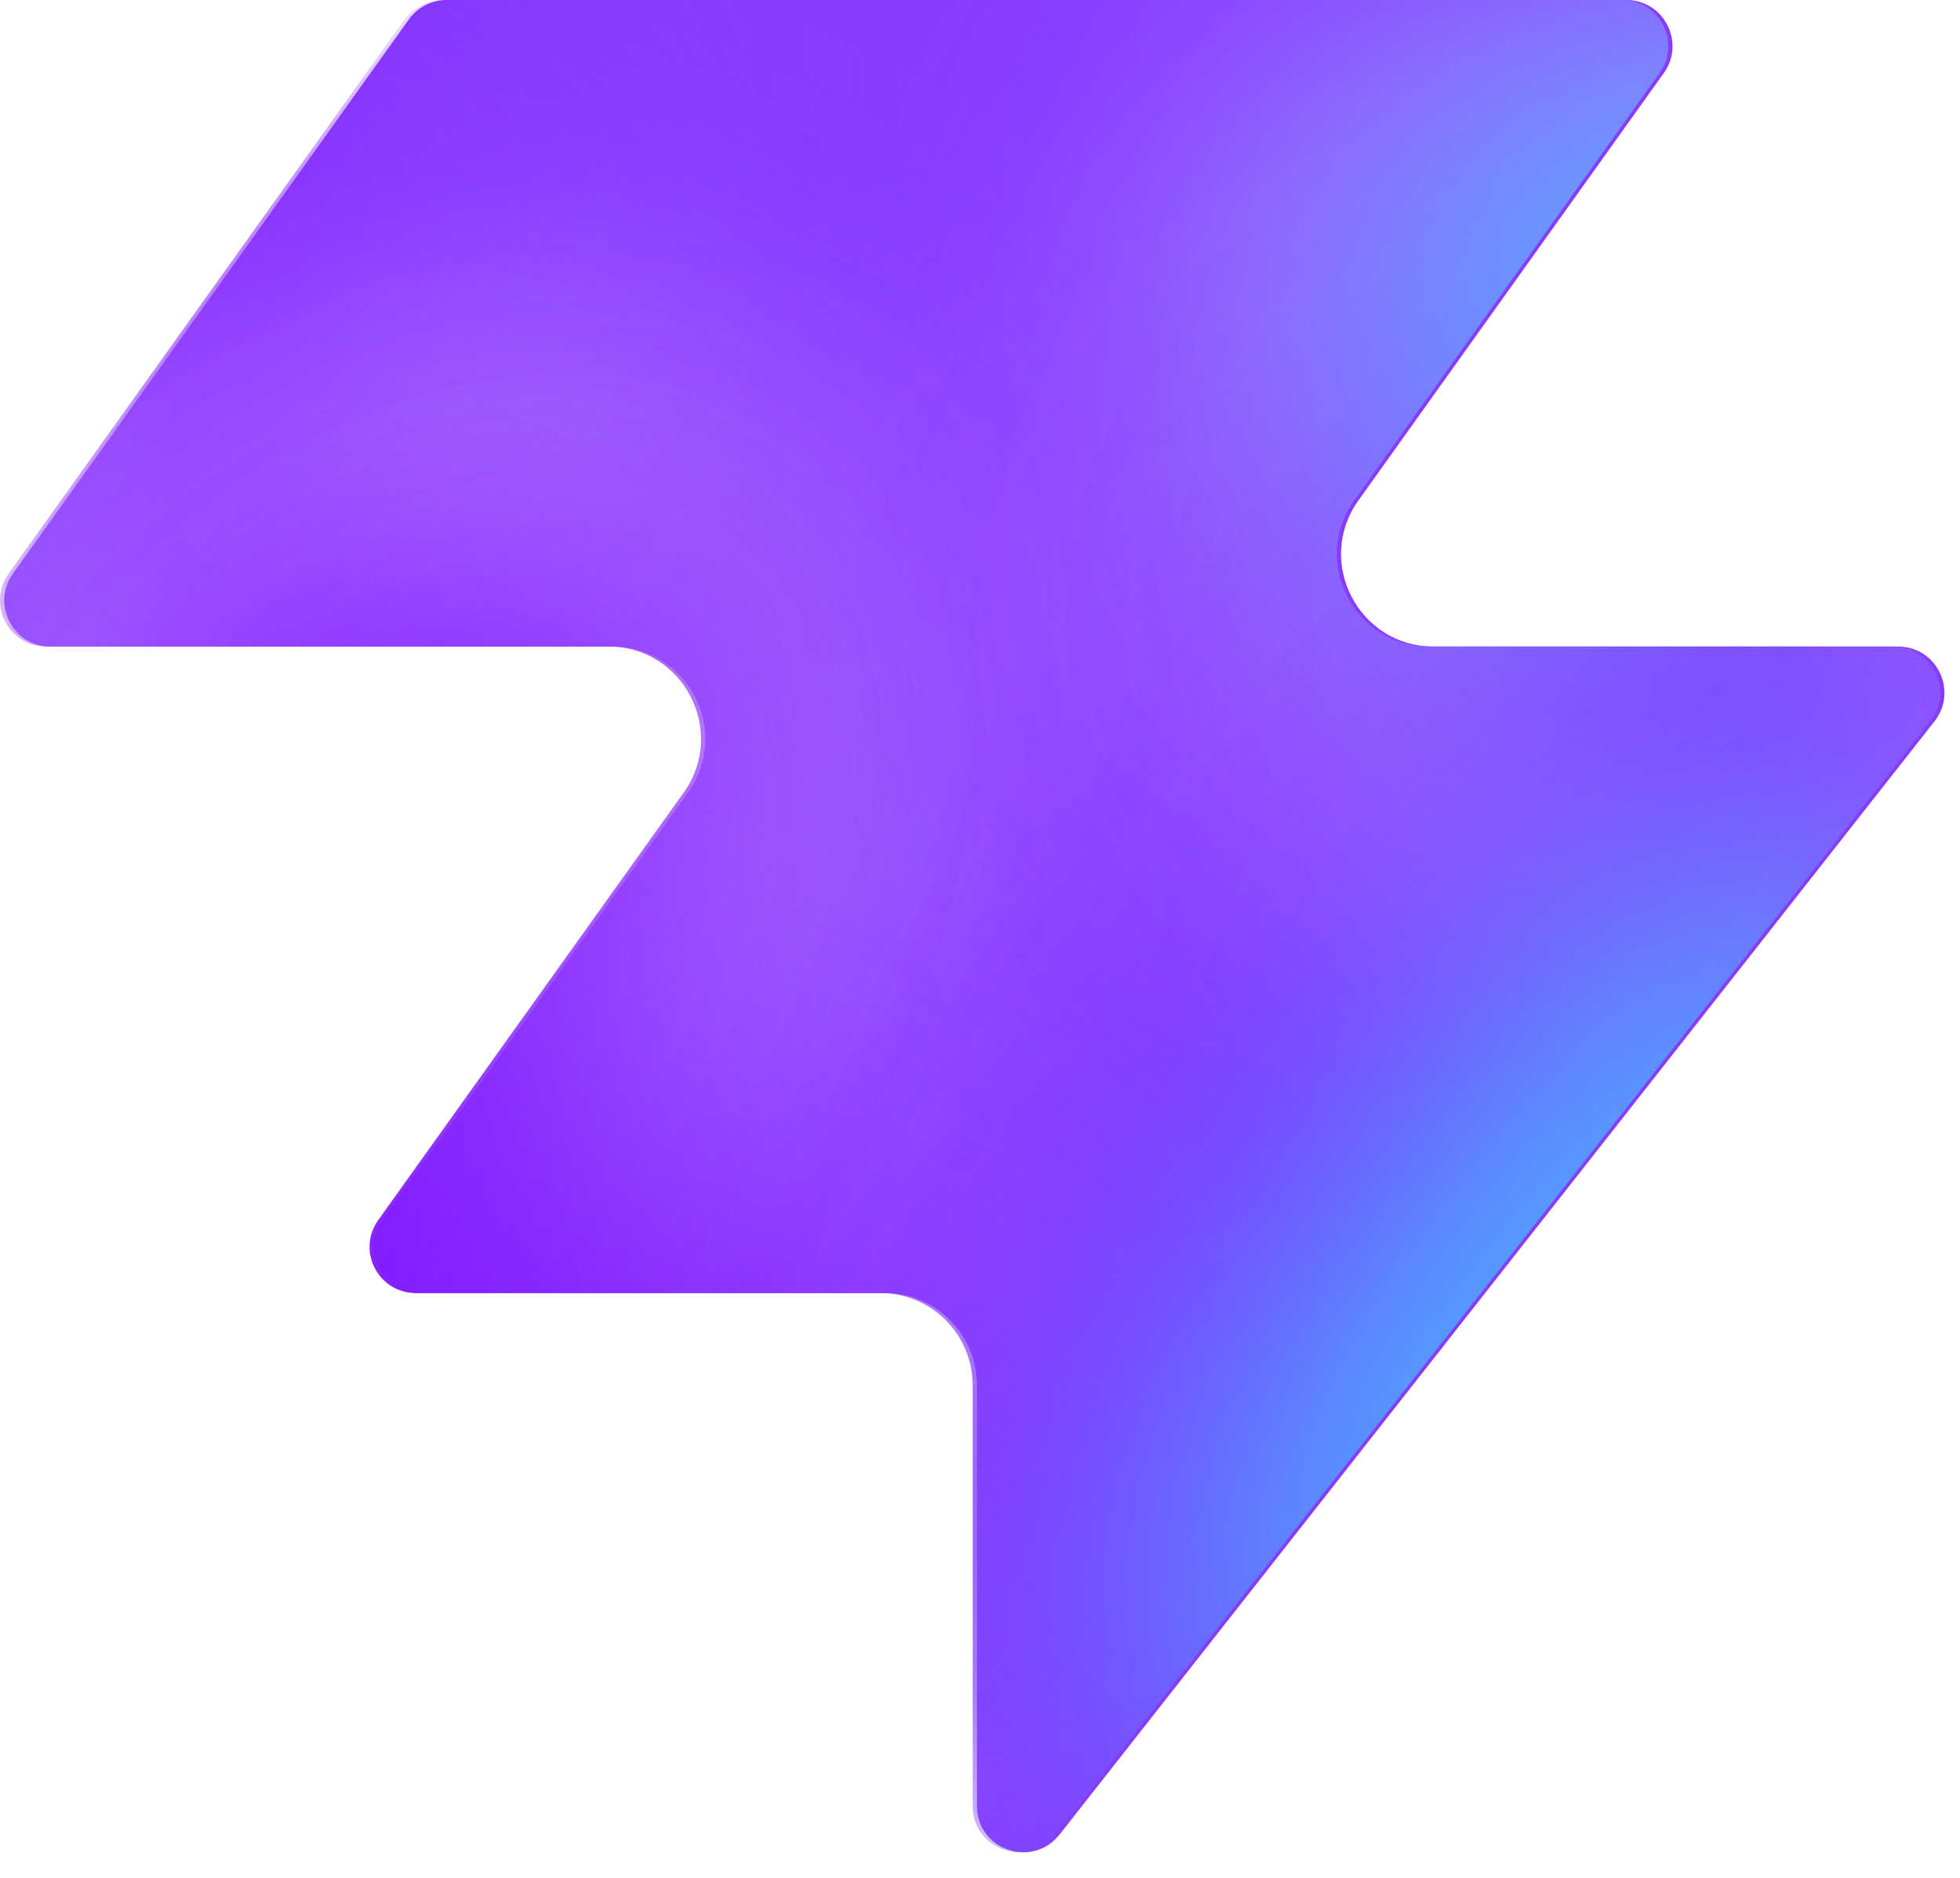
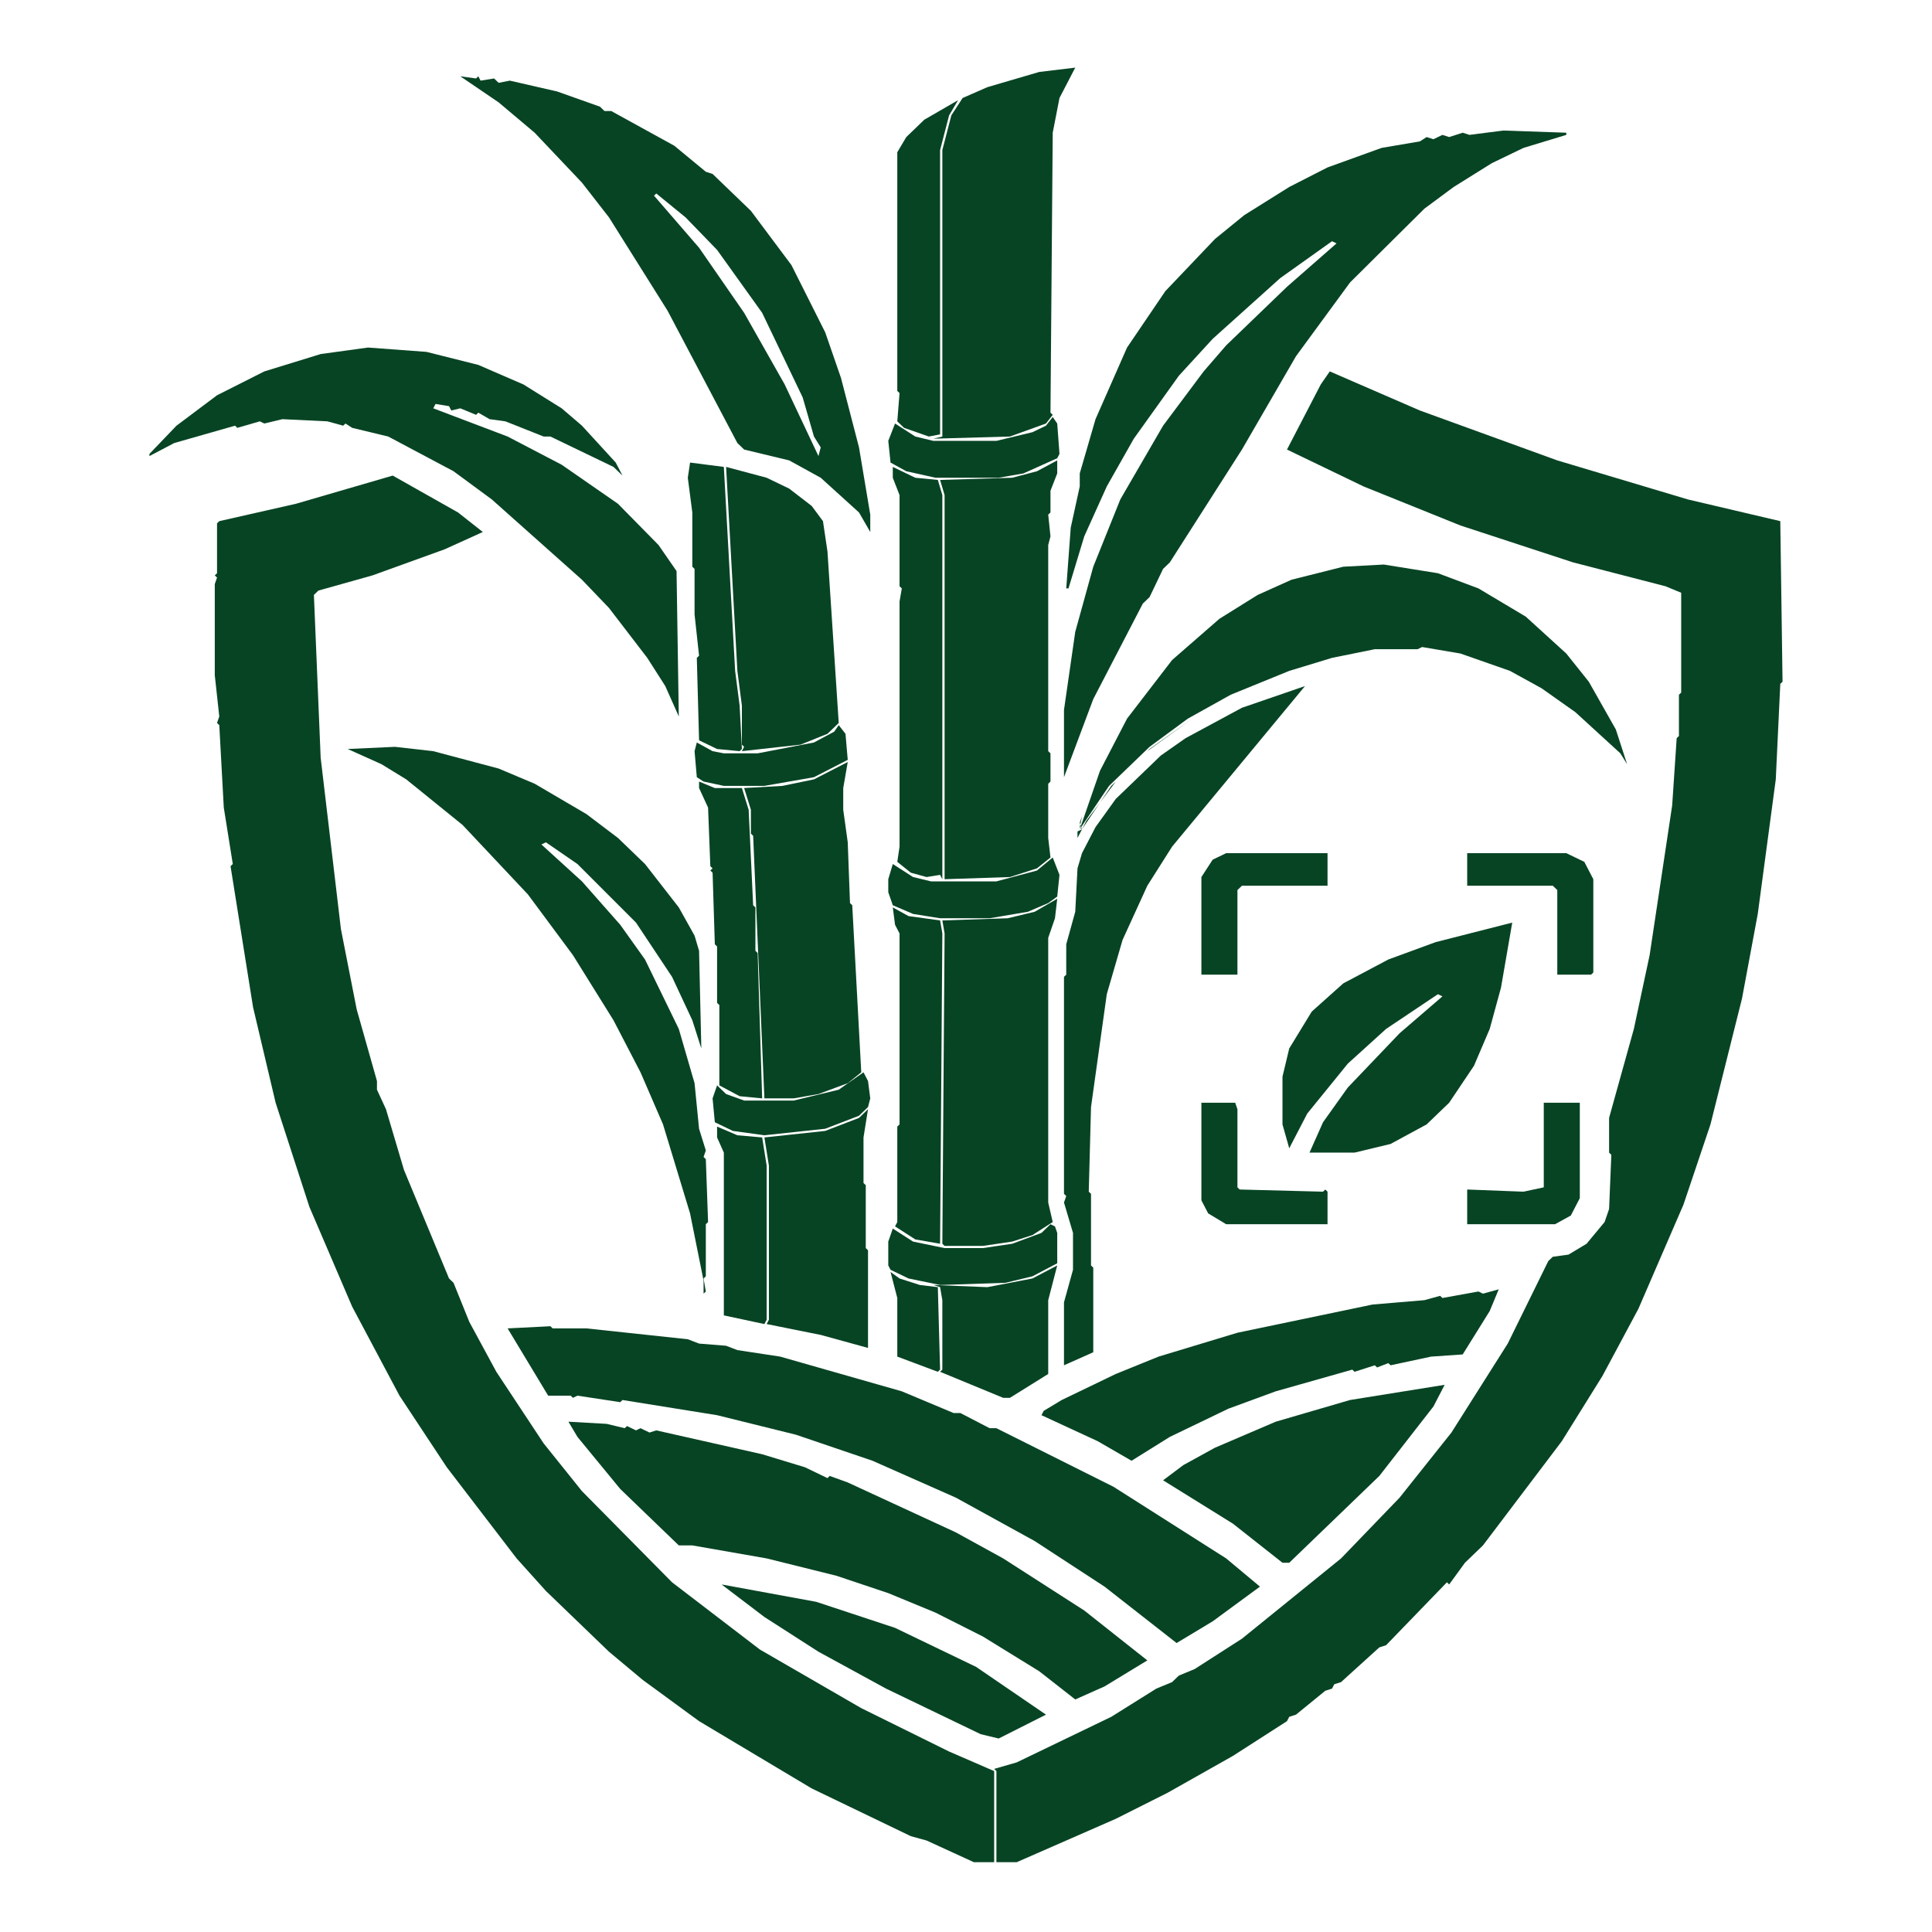
- <svg xmlns="http://www.w3.org/2000/svg" width="48" height="46" fill="none" viewBox="0 0 48 46">
-   <path fill="#863bff" d="M25.946 44.938c-.664.845-2.021.375-2.021-.698V33.937a2.26 2.26 0 0 0-2.262-2.262H10.287c-.92 0-1.456-1.04-.92-1.788l7.48-10.471c1.07-1.497 0-3.578-1.842-3.578H1.237c-.92 0-1.456-1.04-.92-1.788L10.013.474c.214-.297.556-.474.92-.474h28.894c.92 0 1.456 1.04.92 1.788l-7.48 10.471c-1.07 1.498 0 3.579 1.842 3.579h11.377c.943 0 1.473 1.088.89 1.83L25.947 44.94z" style="fill:#863bff;fill:color(display-p3 .525 .23 1);fill-opacity:1" />
-   <mask id="a" width="48" height="46" x="0" y="0" maskUnits="userSpaceOnUse" style="mask-type:alpha">
-     <path fill="#000" d="M25.842 44.938c-.664.844-2.021.375-2.021-.698V33.937a2.26 2.26 0 0 0-2.262-2.262H10.183c-.92 0-1.456-1.04-.92-1.788l7.48-10.471c1.07-1.498 0-3.579-1.842-3.579H1.133c-.92 0-1.456-1.04-.92-1.787L9.91.473c.214-.297.556-.474.92-.474h28.894c.92 0 1.456 1.04.92 1.788l-7.48 10.471c-1.07 1.498 0 3.578 1.842 3.578h11.377c.943 0 1.473 1.088.89 1.832L25.843 44.94z" style="fill:#000;fill-opacity:1" />
-   </mask>
-   <g mask="url(#a)">
-     <g filter="url(#b)">
-       <ellipse cx="5.508" cy="14.704" fill="#ede6ff" rx="5.508" ry="14.704" style="fill:#ede6ff;fill:color(display-p3 .927 .903 1);fill-opacity:1" transform="matrix(.00324 1 1 -.00324 -4.47 31.516)" />
-     </g>
-     <g filter="url(#c)">
-       <ellipse cx="10.399" cy="29.851" fill="#ede6ff" rx="10.399" ry="29.851" style="fill:#ede6ff;fill:color(display-p3 .927 .903 1);fill-opacity:1" transform="matrix(.00324 1 1 -.00324 -39.328 7.883)" />
-     </g>
-     <g filter="url(#d)">
-       <ellipse cx="5.508" cy="30.487" fill="#7e14ff" rx="5.508" ry="30.487" style="fill:#7e14ff;fill:color(display-p3 .492 .077 1);fill-opacity:1" transform="rotate(89.814 -25.913 -14.639)scale(1 -1)" />
-     </g>
-     <g filter="url(#e)">
-       <ellipse cx="5.508" cy="30.599" fill="#7e14ff" rx="5.508" ry="30.599" style="fill:#7e14ff;fill:color(display-p3 .492 .077 1);fill-opacity:1" transform="rotate(89.814 -32.644 -3.334)scale(1 -1)" />
-     </g>
-     <g filter="url(#f)">
-       <ellipse cx="5.508" cy="30.599" fill="#7e14ff" rx="5.508" ry="30.599" style="fill:#7e14ff;fill:color(display-p3 .492 .077 1);fill-opacity:1" transform="matrix(.00324 1 1 -.00324 -34.34 30.47)" />
-     </g>
-     <g filter="url(#g)">
-       <ellipse cx="14.072" cy="22.078" fill="#ede6ff" rx="14.072" ry="22.078" style="fill:#ede6ff;fill:color(display-p3 .927 .903 1);fill-opacity:1" transform="rotate(93.35 24.506 48.493)scale(-1 1)" />
-     </g>
-     <g filter="url(#h)">
-       <ellipse cx="3.47" cy="21.501" fill="#7e14ff" rx="3.47" ry="21.501" style="fill:#7e14ff;fill:color(display-p3 .492 .077 1);fill-opacity:1" transform="rotate(89.009 28.708 47.59)scale(-1 1)" />
-     </g>
-     <g filter="url(#i)">
-       <ellipse cx="3.47" cy="21.501" fill="#7e14ff" rx="3.47" ry="21.501" style="fill:#7e14ff;fill:color(display-p3 .492 .077 1);fill-opacity:1" transform="rotate(89.009 28.708 47.59)scale(-1 1)" />
-     </g>
-     <g filter="url(#j)">
-       <ellipse cx=".387" cy="8.972" fill="#7e14ff" rx="4.407" ry="29.108" style="fill:#7e14ff;fill:color(display-p3 .492 .077 1);fill-opacity:1" transform="rotate(39.51 .387 8.972)" />
-     </g>
-     <g filter="url(#k)">
-       <ellipse cx="47.523" cy="-6.092" fill="#7e14ff" rx="4.407" ry="29.108" style="fill:#7e14ff;fill:color(display-p3 .492 .077 1);fill-opacity:1" transform="rotate(37.892 47.523 -6.092)" />
-     </g>
-     <g filter="url(#l)">
-       <ellipse cx="41.412" cy="6.333" fill="#47bfff" rx="5.971" ry="9.665" style="fill:#47bfff;fill:color(display-p3 .28 .748 1);fill-opacity:1" transform="rotate(37.892 41.412 6.333)" />
-     </g>
-     <g filter="url(#m)">
-       <ellipse cx="-1.879" cy="38.332" fill="#7e14ff" rx="4.407" ry="29.108" style="fill:#7e14ff;fill:color(display-p3 .492 .077 1);fill-opacity:1" transform="rotate(37.892 -1.88 38.332)" />
-     </g>
-     <g filter="url(#n)">
-       <ellipse cx="-1.879" cy="38.332" fill="#7e14ff" rx="4.407" ry="29.108" style="fill:#7e14ff;fill:color(display-p3 .492 .077 1);fill-opacity:1" transform="rotate(37.892 -1.88 38.332)" />
-     </g>
-     <g filter="url(#o)">
-       <ellipse cx="35.651" cy="29.907" fill="#7e14ff" rx="4.407" ry="29.108" style="fill:#7e14ff;fill:color(display-p3 .492 .077 1);fill-opacity:1" transform="rotate(37.892 35.651 29.907)" />
-     </g>
-     <g filter="url(#p)">
-       <ellipse cx="38.418" cy="32.4" fill="#47bfff" rx="5.971" ry="15.297" style="fill:#47bfff;fill:color(display-p3 .28 .748 1);fill-opacity:1" transform="rotate(37.892 38.418 32.4)" />
-     </g>
+ <svg xmlns="http://www.w3.org/2000/svg" width="1000" height="1000" viewBox="0 0 1000 1000" color-interpolation="sRGB" shape-rendering="geometricPrecision">
+   <g transform="translate(35 35) scale(1.309859 1.261872) translate(-145 -18)" fill="#074424" fill-rule="evenodd" clip-rule="evenodd">
+     <path d="M 342.90 573.42 L 346.46 579.65 L 363.37 601.01 L 386.51 624.16 L 391.85 624.16 L 421.23 629.50 L 448.82 636.62 L 469.29 643.74 L 487.98 651.75 L 506.68 661.54 L 528.93 675.78 L 543.17 687.35 L 554.74 682.01 L 571.65 671.33 L 546.73 650.86 L 514.69 629.50 L 495.99 618.82 L 453.27 598.34 L 446.15 595.67 L 445.26 596.56 L 436.36 592.11 L 419.45 586.77 L 377.61 576.98 L 374.94 577.87 L 371.38 576.09 L 369.60 576.98 L 366.04 575.20 L 365.15 576.09 L 358.03 574.31 Z M 318.87 535.15 L 334.89 562.74 L 343.79 562.74 L 344.68 563.63 L 346.46 562.74 L 363.37 565.41 L 364.26 564.52 L 401.64 570.75 L 432.80 578.76 L 463.06 589.44 L 495.99 604.57 L 527.15 622.38 L 554.74 641.07 L 583.22 664.21 L 597.47 655.31 L 616.16 641.07 L 602.81 629.50 L 558.30 600.12 L 512.02 576.09 L 509.35 576.09 L 497.77 569.86 L 495.10 569.86 L 474.63 560.96 L 426.57 546.72 L 409.66 544.05 L 405.20 542.27 L 394.52 541.38 L 390.07 539.60 L 350.02 535.15 L 336.67 535.15 L 335.78 534.26 Z M 255.67 297.49 L 269.02 303.72 L 278.81 309.95 L 301.06 328.64 L 326.88 357.13 L 344.68 382.05 L 360.70 408.75 L 371.38 430.11 L 380.28 451.48 L 390.96 487.97 L 396.30 515.56 L 396.30 520.90 L 397.19 520.01 L 396.30 514.67 L 397.19 513.78 L 397.19 492.42 L 398.08 491.53 L 397.19 465.72 L 396.30 464.83 L 397.19 462.16 L 394.52 453.26 L 392.74 434.57 L 386.51 412.31 L 373.16 383.83 L 363.37 369.59 L 348.24 351.79 L 332.22 336.65 L 334.00 335.76 L 346.46 344.67 L 369.60 368.70 L 383.84 390.95 L 391.85 408.75 L 395.41 420.32 L 394.52 380.27 L 392.74 374.04 L 386.51 362.47 L 373.16 344.67 L 362.48 333.98 L 350.02 324.19 L 329.55 311.73 L 315.30 305.50 L 289.49 298.38 L 274.36 296.60 Z M 756.79 289.48 L 746.11 269.90 L 737.21 258.33 L 721.19 243.19 L 702.50 231.62 L 686.48 225.39 L 665.11 221.83 L 649.09 222.72 L 628.62 228.06 L 615.27 234.29 L 600.14 244.08 L 581.44 261.00 L 563.64 285.03 L 552.96 306.39 L 544.95 330.42 L 556.52 312.62 L 572.54 296.60 L 587.67 285.03 L 604.59 275.24 L 627.73 265.45 L 644.64 260.11 L 661.55 256.55 L 678.46 256.55 L 680.24 255.66 L 695.38 258.33 L 714.96 265.45 L 727.42 272.57 L 740.77 282.36 L 758.57 299.27 L 761.24 303.72 Z M 204.93 204.03 L 204.04 204.92 L 204.04 225.39 L 203.15 226.28 L 204.04 227.17 L 203.15 229.84 L 203.15 267.23 L 204.93 284.14 L 204.04 286.81 L 204.93 287.70 L 206.71 321.52 L 210.27 344.67 L 209.38 345.56 L 218.28 403.41 L 227.19 442.58 L 240.54 485.30 L 257.45 526.25 L 276.14 562.74 L 294.83 592.11 L 322.43 629.50 L 334.00 642.85 L 358.92 667.77 L 372.27 679.34 L 394.52 696.25 L 439.03 723.85 L 478.19 743.43 L 484.42 745.21 L 503.12 754.11 L 511.13 754.11 L 511.13 716.73 L 493.32 708.71 L 458.61 690.91 L 418.56 666.88 L 383.84 639.29 L 348.24 601.90 L 333.11 582.32 L 314.41 552.95 L 303.73 532.48 L 297.50 516.45 L 295.72 514.67 L 277.92 470.17 L 270.80 445.25 L 267.24 437.24 L 267.24 433.68 L 259.23 404.30 L 253.00 371.37 L 244.99 301.05 L 242.32 234.29 L 244.10 232.51 L 265.46 226.28 L 293.94 215.60 L 309.07 208.48 L 299.28 200.47 L 273.47 185.34 L 235.20 196.91 Z M 177.34 176.44 L 177.34 177.33 L 187.13 171.99 L 211.16 164.87 L 212.05 165.76 L 220.95 163.09 L 222.73 163.98 L 229.86 162.20 L 247.66 163.09 L 253.89 164.87 L 254.78 163.98 L 257.45 165.76 L 271.69 169.32 L 297.50 183.56 L 312.63 195.13 L 348.24 228.06 L 358.92 239.63 L 374.05 260.11 L 381.17 271.68 L 386.51 284.14 L 385.62 224.50 L 378.50 213.82 L 362.48 196.91 L 340.23 180.89 L 318.87 169.32 L 289.49 157.75 L 290.38 155.96 L 295.72 156.86 L 296.61 158.64 L 300.17 157.75 L 306.40 160.42 L 307.29 159.53 L 311.74 162.20 L 317.98 163.09 L 333.11 169.32 L 335.78 169.32 L 360.70 181.78 L 364.26 185.34 L 361.59 180.00 L 348.24 164.87 L 340.23 157.75 L 325.10 147.95 L 307.29 139.94 L 286.82 134.60 L 263.68 132.82 L 244.99 135.49 L 222.73 142.61 L 204.04 152.40 L 188.02 164.87 Z M 377.61 69.63 L 389.18 79.42 L 401.64 92.77 L 419.45 118.58 L 435.47 153.29 L 439.92 169.32 L 442.59 173.77 L 441.70 177.33 L 428.35 147.95 L 412.33 118.58 L 394.52 91.88 L 376.72 70.52 Z M 737.21 44.70 L 712.29 43.81 L 698.94 45.59 L 696.27 44.70 L 690.93 46.48 L 688.26 45.59 L 684.70 47.37 L 682.02 46.48 L 679.35 48.26 L 664.22 50.93 L 642.86 58.94 L 627.73 66.96 L 609.93 78.53 L 598.36 88.32 L 578.77 109.68 L 563.64 132.82 L 551.18 162.20 L 544.95 184.45 L 544.95 189.79 L 541.39 206.70 L 539.61 231.62 L 540.50 231.62 L 546.73 210.26 L 555.63 189.79 L 566.31 170.21 L 584.11 144.39 L 597.47 129.26 L 624.17 104.34 L 644.64 89.21 L 646.42 90.10 L 626.84 107.90 L 602.81 131.93 L 593.91 142.61 L 577.88 164.87 L 560.97 195.13 L 550.29 222.72 L 543.17 249.43 L 538.72 281.47 L 538.72 309.06 L 550.29 277.02 L 569.87 237.85 L 572.54 235.18 L 577.88 223.61 L 580.55 220.94 L 609.04 174.66 L 630.40 136.38 L 651.76 106.12 L 681.13 75.86 L 692.71 66.96 L 707.84 57.16 L 720.30 50.93 L 737.21 45.59 Z M 300.17 21.56 L 315.30 32.24 L 329.55 44.70 L 348.24 65.18 L 358.92 79.42 L 382.06 117.69 L 409.66 171.99 L 412.33 174.66 L 430.13 179.11 L 442.59 186.23 L 457.72 200.47 L 462.17 208.48 L 462.17 201.36 L 457.72 173.77 L 450.60 145.28 L 444.37 126.59 L 431.02 99.00 L 415.00 76.75 L 399.86 61.61 L 397.19 60.72 L 384.73 50.04 L 359.81 35.80 L 357.14 35.80 L 355.36 34.02 L 338.45 27.79 L 319.76 23.34 L 315.30 24.23 L 313.52 22.45 L 308.18 23.34 L 307.29 21.56 L 306.40 22.45 Z M 710.51 519.12 L 704.28 520.90 L 702.50 520.01 L 688.26 522.68 L 687.37 521.79 L 681.13 523.57 L 660.66 525.36 L 607.26 536.93 L 576.10 546.72 L 559.19 553.84 L 537.83 564.52 L 530.71 568.97 L 529.82 570.75 L 552.07 581.43 L 565.42 589.44 L 580.55 579.65 L 603.70 568.08 L 622.39 560.96 L 652.65 552.06 L 653.54 552.95 L 661.55 550.28 L 662.44 551.17 L 666.89 549.39 L 667.78 550.28 L 683.80 546.72 L 696.27 545.83 L 706.95 528.03 Z M 470.18 512.00 L 472.85 522.68 L 472.85 546.72 L 488.87 552.95 L 489.76 552.06 L 488.87 518.23 L 481.75 517.34 L 473.74 514.67 Z M 401.64 452.37 L 401.64 456.82 L 404.31 463.05 L 404.31 529.81 L 420.34 533.37 L 421.23 531.59 L 421.23 468.39 L 419.45 456.82 L 409.66 455.93 Z M 715.85 368.70 L 685.59 376.71 L 666.89 383.83 L 649.09 393.62 L 636.63 405.19 L 627.73 420.32 L 625.06 431.89 L 625.06 451.48 L 627.73 461.27 L 634.85 447.03 L 650.87 426.55 L 666.00 412.31 L 686.48 398.07 L 688.26 398.96 L 671.34 414.09 L 650.87 436.35 L 641.08 450.59 L 635.74 463.05 L 653.54 463.05 L 667.78 459.49 L 682.02 451.48 L 690.93 442.58 L 700.72 427.44 L 706.95 412.31 L 711.40 395.40 Z M 471.07 362.47 L 471.96 369.59 L 473.74 373.15 L 473.74 451.48 L 472.85 452.37 L 472.85 491.53 L 471.96 493.31 L 479.97 498.65 L 489.76 500.43 L 490.65 373.15 L 489.76 367.81 L 477.30 366.03 Z M 394.52 310.84 L 394.52 313.51 L 398.08 321.52 L 398.97 345.56 L 399.86 346.45 L 398.97 347.34 L 399.86 348.23 L 400.75 377.60 L 401.64 378.49 L 401.64 401.63 L 402.53 402.52 L 402.53 435.46 L 410.55 439.91 L 419.45 440.80 L 417.67 381.16 L 416.78 380.27 L 416.78 362.47 L 415.89 361.58 L 414.11 322.41 L 411.44 313.51 L 400.75 313.51 Z M 589.45 285.03 L 572.54 297.49 L 557.41 312.62 L 545.84 330.42 L 544.95 329.53 L 545.84 325.08 L 544.95 327.75 L 545.84 330.42 L 544.06 331.31 L 544.06 333.98 L 547.62 326.86 L 559.19 310.84 L 571.65 298.38 Z M 633.96 271.68 L 609.04 280.58 L 586.78 293.04 L 576.99 300.16 L 559.19 317.96 L 551.18 329.53 L 545.84 340.21 L 544.06 346.45 L 543.17 364.25 L 539.61 377.60 L 539.61 390.06 L 538.72 390.95 L 538.72 479.96 L 539.61 480.85 L 538.72 483.52 L 542.28 495.98 L 542.28 511.11 L 538.72 524.46 L 538.72 550.28 L 550.29 544.94 L 550.29 510.22 L 549.40 509.33 L 549.40 479.96 L 548.51 479.07 L 549.40 444.36 L 555.63 398.07 L 561.86 375.82 L 571.65 353.57 L 581.44 337.54 Z M 471.07 181.78 L 471.07 186.23 L 473.74 193.35 L 473.74 230.73 L 474.63 231.62 L 473.74 236.96 L 473.74 337.54 L 472.85 343.78 L 478.19 348.23 L 484.42 350.01 L 489.76 349.12 L 490.65 350.90 L 490.65 193.35 L 488.87 187.12 L 479.97 186.23 Z M 390.96 180.00 L 390.07 186.23 L 391.85 200.47 L 391.85 222.72 L 392.74 223.61 L 392.74 242.30 L 394.52 259.22 L 393.63 260.11 L 394.52 293.93 L 401.64 297.49 L 410.55 298.38 L 411.44 297.49 L 410.55 279.69 L 408.77 265.45 L 404.31 181.78 Z M 821.77 204.03 L 785.28 195.13 L 733.65 179.11 L 679.35 158.64 L 643.75 142.61 L 640.19 147.95 L 626.84 174.66 L 657.10 189.79 L 695.38 205.81 L 739.88 220.94 L 776.38 230.73 L 782.61 233.40 L 782.61 274.35 L 781.72 275.24 L 781.72 292.15 L 780.83 293.04 L 779.05 320.63 L 770.14 382.05 L 763.91 412.31 L 754.12 448.81 L 754.12 463.05 L 755.01 463.94 L 754.12 486.19 L 752.34 491.53 L 745.22 500.43 L 738.10 504.88 L 731.87 505.77 L 730.09 507.55 L 714.07 541.38 L 691.82 577.87 L 671.34 604.57 L 648.20 629.50 L 609.04 662.43 L 590.34 674.89 L 584.11 677.56 L 581.44 680.23 L 575.21 682.90 L 557.41 694.47 L 520.03 713.17 L 511.13 715.84 L 512.02 716.73 L 512.02 754.11 L 520.03 754.11 L 559.19 736.31 L 579.66 725.63 L 605.48 710.50 L 626.84 696.25 L 627.73 694.47 L 630.40 693.58 L 641.97 683.79 L 644.64 682.90 L 645.53 681.12 L 648.20 680.23 L 663.33 665.99 L 666.00 665.10 L 690.04 639.29 L 690.93 640.18 L 697.16 631.28 L 704.28 624.16 L 735.43 581.43 L 751.45 554.73 L 765.69 527.14 L 783.50 484.41 L 794.18 451.48 L 806.64 399.85 L 812.87 365.14 L 819.99 309.95 L 821.77 270.79 L 822.66 269.90 Z M 496.88 31.35 L 483.53 39.36 L 476.41 46.48 L 472.85 52.71 L 472.85 150.62 L 473.74 151.51 L 472.85 163.09 L 475.52 165.76 L 485.31 169.32 L 489.76 168.43 L 489.76 51.82 L 493.32 37.58 Z M 403.42 640.18 L 420.34 653.53 L 441.70 667.77 L 468.40 682.90 L 505.79 701.59 L 512.91 703.37 L 531.60 693.58 L 504.01 674.00 L 471.96 657.98 L 440.81 647.30 Z M 689.15 558.29 L 651.76 564.52 L 622.39 573.42 L 598.36 584.10 L 585.89 591.22 L 577.88 597.45 L 605.48 615.25 L 625.06 631.28 L 627.73 631.28 L 663.33 595.67 L 684.70 567.19 Z M 536.05 509.33 L 526.26 514.67 L 508.46 518.23 L 487.09 517.34 L 489.76 518.23 L 490.65 523.57 L 490.65 552.06 L 489.76 552.95 L 514.69 563.63 L 517.36 563.63 L 532.49 553.84 L 532.49 523.57 Z M 461.28 445.25 L 457.72 448.81 L 444.37 454.15 L 420.34 456.82 L 415.00 455.93 L 420.34 456.82 L 422.12 468.39 L 422.12 531.59 L 421.23 533.37 L 442.59 537.82 L 461.28 543.16 L 461.28 503.10 L 460.39 502.21 L 460.39 476.40 L 459.50 475.51 L 459.50 456.82 Z M 536.05 358.91 L 527.15 364.25 L 516.47 366.92 L 490.65 367.81 L 491.54 373.15 L 490.65 500.43 L 491.54 501.32 L 506.68 501.32 L 518.25 499.54 L 526.26 496.87 L 534.27 491.53 L 532.49 483.52 L 532.49 374.93 L 535.16 366.92 Z M 453.27 302.83 L 439.92 309.95 L 427.46 312.62 L 412.33 313.51 L 415.00 322.41 L 415.00 332.20 L 415.89 333.09 L 420.34 440.80 L 431.91 440.80 L 441.70 439.02 L 453.27 434.57 L 458.61 430.11 L 455.05 361.58 L 454.16 360.69 L 453.27 335.76 L 451.49 322.41 L 451.49 313.51 Z M 405.20 181.78 L 409.66 265.45 L 411.44 279.69 L 411.44 295.71 L 412.33 296.60 L 411.44 298.38 L 434.58 295.71 L 445.26 291.26 L 449.71 286.81 L 445.26 216.49 L 443.48 204.03 L 439.03 197.80 L 430.13 190.68 L 421.23 186.23 Z M 536.05 179.11 L 528.04 183.56 L 518.25 186.23 L 489.76 187.12 L 491.54 193.35 L 491.54 350.90 L 517.36 350.01 L 528.04 346.45 L 533.38 342.00 L 532.49 333.98 L 532.49 311.73 L 533.38 310.84 L 533.38 299.27 L 532.49 298.38 L 532.49 213.82 L 533.38 210.26 L 532.49 201.36 L 533.38 200.47 L 533.38 191.57 L 536.05 184.45 Z M 543.17 18.00 L 528.93 19.78 L 508.46 26.01 L 498.66 30.46 L 494.21 37.58 L 490.65 51.82 L 490.65 169.32 L 487.09 170.21 L 517.36 169.32 L 531.60 163.98 L 534.27 160.42 L 533.38 159.53 L 534.27 44.70 L 536.94 30.46 Z M 742.55 442.58 L 728.31 442.58 L 728.31 477.29 L 720.30 479.07 L 698.05 478.18 L 698.05 492.42 L 732.76 492.42 L 738.99 488.86 L 742.55 481.74 Z M 593.02 442.58 L 593.02 482.63 L 595.69 487.97 L 602.81 492.42 L 642.86 492.42 L 642.86 479.07 L 641.97 478.18 L 641.08 479.07 L 608.15 478.18 L 607.26 477.29 L 607.26 445.25 L 606.37 442.58 Z M 698.05 340.21 L 698.05 353.57 L 731.87 353.57 L 733.65 355.35 L 733.65 390.06 L 747.00 390.06 L 747.89 389.17 L 747.89 350.90 L 744.33 343.78 L 737.21 340.21 Z M 642.86 340.21 L 602.81 340.21 L 597.47 342.89 L 593.02 350.01 L 593.02 390.06 L 607.26 390.06 L 607.26 355.35 L 609.04 353.57 L 642.86 353.57 Z M 536.05 495.98 L 535.16 493.31 L 533.38 492.42 L 529.82 495.98 L 518.25 500.43 L 506.68 502.21 L 491.54 502.21 L 479.08 499.54 L 471.07 494.20 L 469.29 499.54 L 469.29 509.33 L 470.18 511.11 L 477.30 514.67 L 489.76 517.34 L 515.58 516.45 L 526.26 513.78 L 536.05 508.44 Z M 461.28 433.68 L 459.50 430.11 L 449.71 437.24 L 431.91 441.69 L 412.33 441.69 L 405.20 439.02 L 401.64 435.46 L 399.86 440.80 L 400.75 450.59 L 407.88 454.15 L 420.34 455.93 L 444.37 453.26 L 457.72 447.92 L 461.28 444.36 L 462.17 440.80 Z M 536.94 349.12 L 534.27 342.00 L 528.04 347.34 L 512.02 351.79 L 486.20 351.79 L 479.08 350.01 L 471.07 344.67 L 469.29 350.90 L 469.29 356.24 L 471.07 361.58 L 479.08 365.14 L 489.76 366.92 L 509.35 366.92 L 524.48 364.25 L 532.49 360.69 L 536.05 358.02 Z M 452.38 291.26 L 449.71 287.70 L 447.93 290.37 L 439.92 294.82 L 417.67 299.27 L 404.31 299.27 L 399.86 298.38 L 393.63 294.82 L 392.74 298.38 L 393.63 309.06 L 396.30 310.84 L 404.31 312.62 L 420.34 312.62 L 439.92 309.06 L 453.27 301.94 Z M 536.05 163.98 L 534.27 161.31 L 531.60 164.87 L 526.26 167.54 L 512.02 171.10 L 487.09 171.10 L 479.97 169.32 L 471.96 163.98 L 469.29 171.10 L 470.18 180.00 L 476.41 183.56 L 487.98 186.23 L 512.91 186.23 L 522.70 184.45 L 536.05 178.22 L 536.94 176.44 Z" />
  </g>
-   <defs>
-     <filter id="b" width="60.045" height="41.654" x="-19.77" y="16.149" color-interpolation-filters="sRGB" filterUnits="userSpaceOnUse">
-       <feFlood flood-opacity="0" result="BackgroundImageFix" />
-       <feBlend in="SourceGraphic" in2="BackgroundImageFix" result="shape" />
-       <feGaussianBlur result="effect1_foregroundBlur_2002_17158" stdDeviation="7.659" />
-     </filter>
-     <filter id="c" width="90.34" height="51.437" x="-54.613" y="-7.533" color-interpolation-filters="sRGB" filterUnits="userSpaceOnUse">
-       <feFlood flood-opacity="0" result="BackgroundImageFix" />
-       <feBlend in="SourceGraphic" in2="BackgroundImageFix" result="shape" />
-       <feGaussianBlur result="effect1_foregroundBlur_2002_17158" stdDeviation="7.659" />
-     </filter>
-     <filter id="d" width="79.355" height="29.4" x="-49.64" y="2.03" color-interpolation-filters="sRGB" filterUnits="userSpaceOnUse">
-       <feFlood flood-opacity="0" result="BackgroundImageFix" />
-       <feBlend in="SourceGraphic" in2="BackgroundImageFix" result="shape" />
-       <feGaussianBlur result="effect1_foregroundBlur_2002_17158" stdDeviation="4.596" />
-     </filter>
-     <filter id="e" width="79.579" height="29.4" x="-45.045" y="20.029" color-interpolation-filters="sRGB" filterUnits="userSpaceOnUse">
-       <feFlood flood-opacity="0" result="BackgroundImageFix" />
-       <feBlend in="SourceGraphic" in2="BackgroundImageFix" result="shape" />
-       <feGaussianBlur result="effect1_foregroundBlur_2002_17158" stdDeviation="4.596" />
-     </filter>
-     <filter id="f" width="79.579" height="29.4" x="-43.513" y="21.178" color-interpolation-filters="sRGB" filterUnits="userSpaceOnUse">
-       <feFlood flood-opacity="0" result="BackgroundImageFix" />
-       <feBlend in="SourceGraphic" in2="BackgroundImageFix" result="shape" />
-       <feGaussianBlur result="effect1_foregroundBlur_2002_17158" stdDeviation="4.596" />
-     </filter>
-     <filter id="g" width="74.749" height="58.852" x="15.756" y="-17.901" color-interpolation-filters="sRGB" filterUnits="userSpaceOnUse">
-       <feFlood flood-opacity="0" result="BackgroundImageFix" />
-       <feBlend in="SourceGraphic" in2="BackgroundImageFix" result="shape" />
-       <feGaussianBlur result="effect1_foregroundBlur_2002_17158" stdDeviation="7.659" />
-     </filter>
-     <filter id="h" width="61.377" height="25.362" x="23.548" y="2.284" color-interpolation-filters="sRGB" filterUnits="userSpaceOnUse">
-       <feFlood flood-opacity="0" result="BackgroundImageFix" />
-       <feBlend in="SourceGraphic" in2="BackgroundImageFix" result="shape" />
-       <feGaussianBlur result="effect1_foregroundBlur_2002_17158" stdDeviation="4.596" />
-     </filter>
-     <filter id="i" width="61.377" height="25.362" x="23.548" y="2.284" color-interpolation-filters="sRGB" filterUnits="userSpaceOnUse">
-       <feFlood flood-opacity="0" result="BackgroundImageFix" />
-       <feBlend in="SourceGraphic" in2="BackgroundImageFix" result="shape" />
-       <feGaussianBlur result="effect1_foregroundBlur_2002_17158" stdDeviation="4.596" />
-     </filter>
-     <filter id="j" width="56.045" height="63.649" x="-27.636" y="-22.853" color-interpolation-filters="sRGB" filterUnits="userSpaceOnUse">
-       <feFlood flood-opacity="0" result="BackgroundImageFix" />
-       <feBlend in="SourceGraphic" in2="BackgroundImageFix" result="shape" />
-       <feGaussianBlur result="effect1_foregroundBlur_2002_17158" stdDeviation="4.596" />
-     </filter>
-     <filter id="k" width="54.814" height="64.646" x="20.116" y="-38.415" color-interpolation-filters="sRGB" filterUnits="userSpaceOnUse">
-       <feFlood flood-opacity="0" result="BackgroundImageFix" />
-       <feBlend in="SourceGraphic" in2="BackgroundImageFix" result="shape" />
-       <feGaussianBlur result="effect1_foregroundBlur_2002_17158" stdDeviation="4.596" />
-     </filter>
-     <filter id="l" width="33.541" height="35.313" x="24.641" y="-11.323" color-interpolation-filters="sRGB" filterUnits="userSpaceOnUse">
-       <feFlood flood-opacity="0" result="BackgroundImageFix" />
-       <feBlend in="SourceGraphic" in2="BackgroundImageFix" result="shape" />
-       <feGaussianBlur result="effect1_foregroundBlur_2002_17158" stdDeviation="4.596" />
-     </filter>
-     <filter id="m" width="54.814" height="64.646" x="-29.286" y="6.009" color-interpolation-filters="sRGB" filterUnits="userSpaceOnUse">
-       <feFlood flood-opacity="0" result="BackgroundImageFix" />
-       <feBlend in="SourceGraphic" in2="BackgroundImageFix" result="shape" />
-       <feGaussianBlur result="effect1_foregroundBlur_2002_17158" stdDeviation="4.596" />
-     </filter>
-     <filter id="n" width="54.814" height="64.646" x="-29.286" y="6.009" color-interpolation-filters="sRGB" filterUnits="userSpaceOnUse">
-       <feFlood flood-opacity="0" result="BackgroundImageFix" />
-       <feBlend in="SourceGraphic" in2="BackgroundImageFix" result="shape" />
-       <feGaussianBlur result="effect1_foregroundBlur_2002_17158" stdDeviation="4.596" />
-     </filter>
-     <filter id="o" width="54.814" height="64.646" x="8.244" y="-2.416" color-interpolation-filters="sRGB" filterUnits="userSpaceOnUse">
-       <feFlood flood-opacity="0" result="BackgroundImageFix" />
-       <feBlend in="SourceGraphic" in2="BackgroundImageFix" result="shape" />
-       <feGaussianBlur result="effect1_foregroundBlur_2002_17158" stdDeviation="4.596" />
-     </filter>
-     <filter id="p" width="39.409" height="43.623" x="18.713" y="10.588" color-interpolation-filters="sRGB" filterUnits="userSpaceOnUse">
-       <feFlood flood-opacity="0" result="BackgroundImageFix" />
-       <feBlend in="SourceGraphic" in2="BackgroundImageFix" result="shape" />
-       <feGaussianBlur result="effect1_foregroundBlur_2002_17158" stdDeviation="4.596" />
-     </filter>
-   </defs>
</svg>
